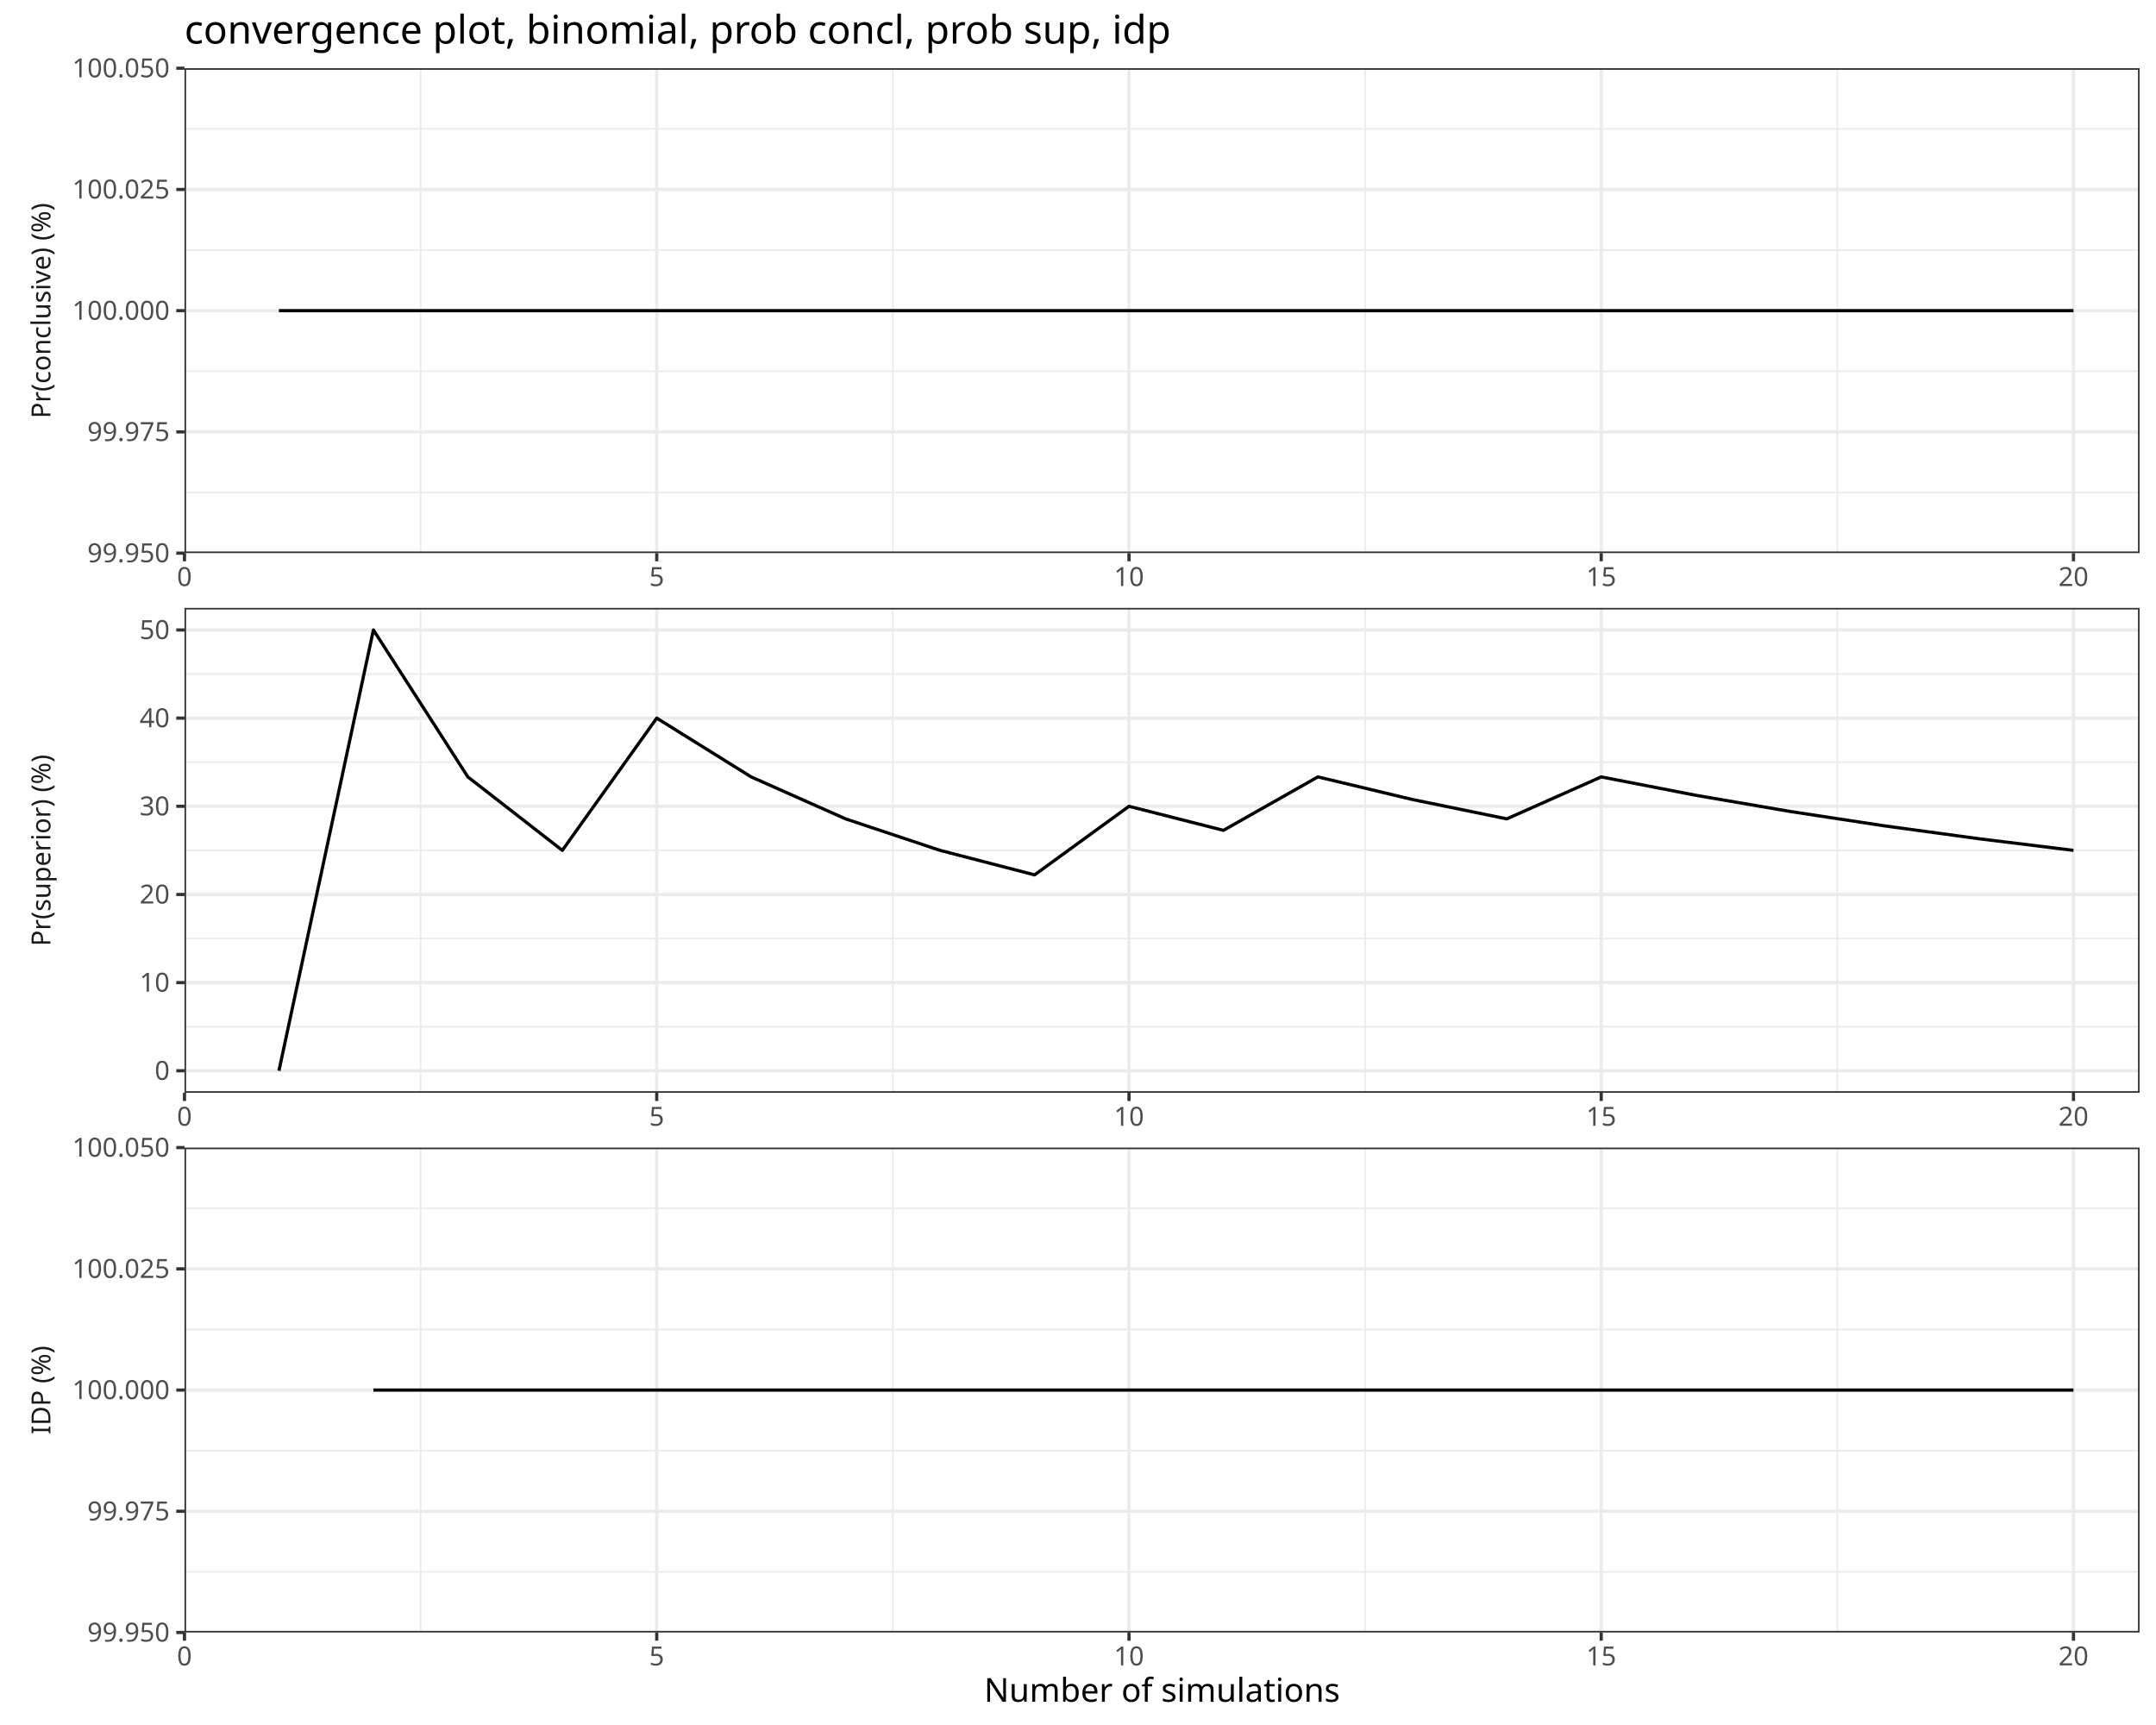
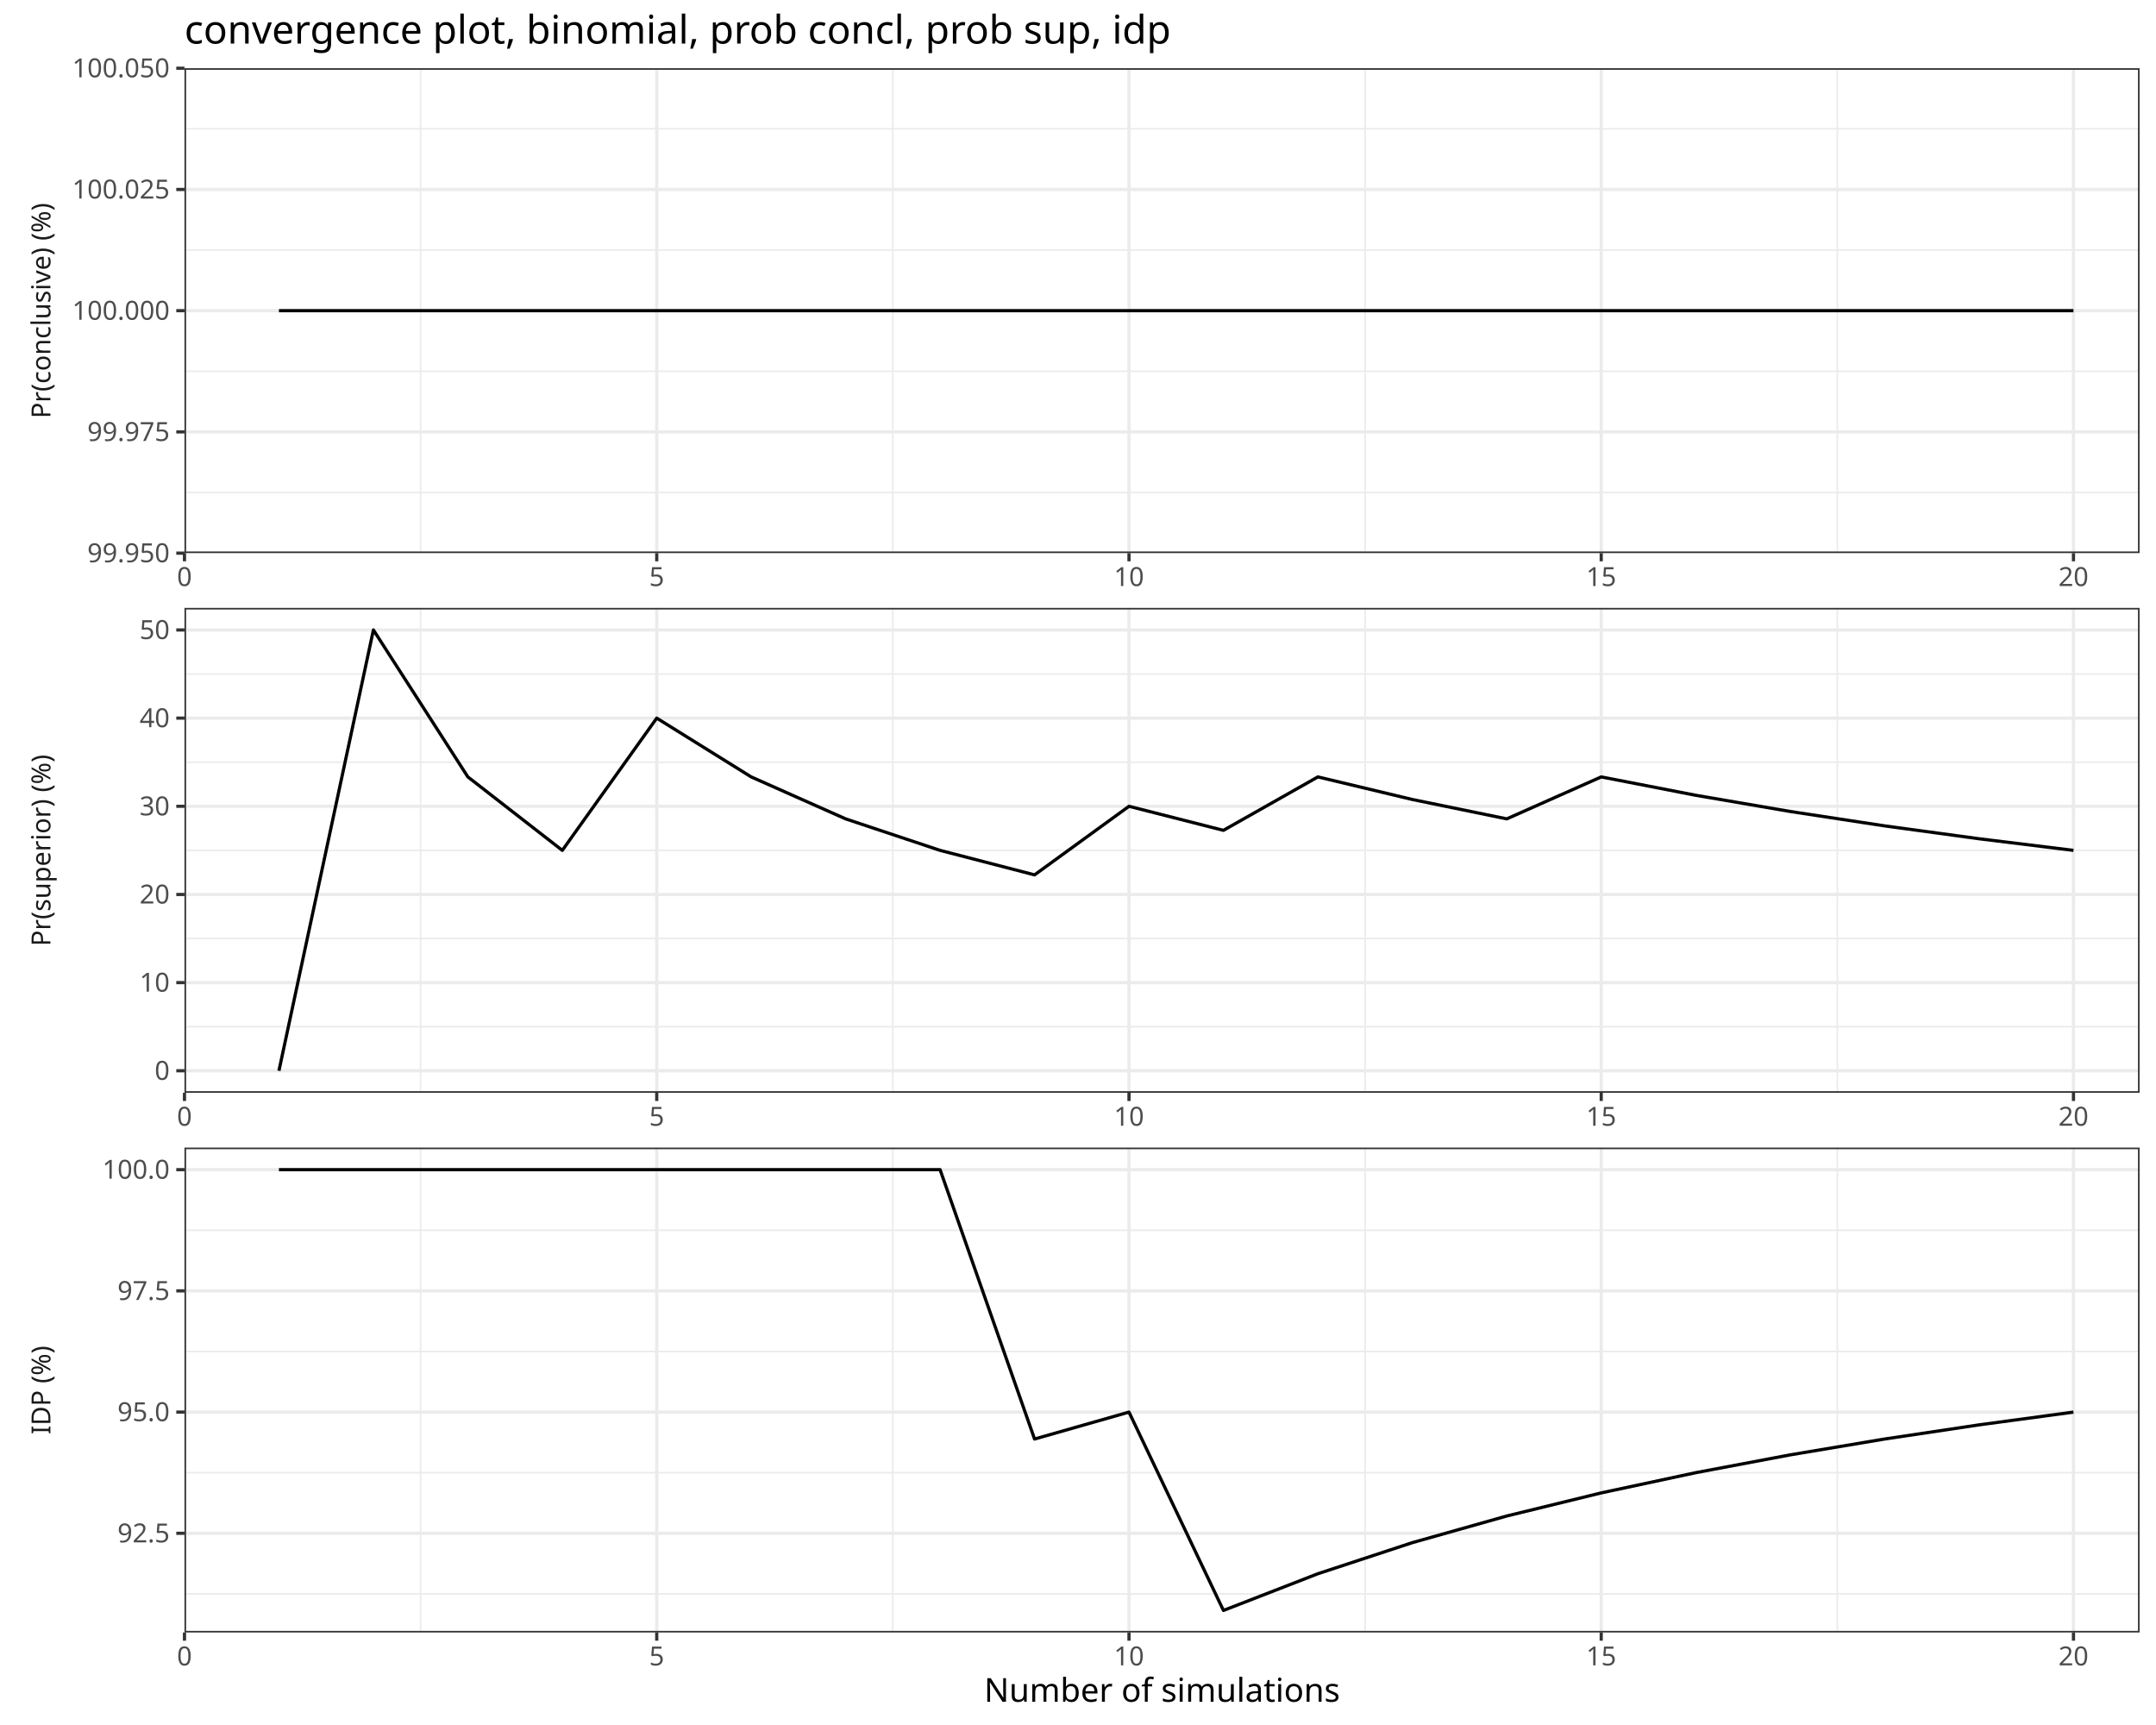
<svg xmlns="http://www.w3.org/2000/svg" class="svglite" data-engine-version="2.0" width="720.00pt" height="576.00pt" viewBox="0 0 720.00 576.00">
  <defs>
    <style type="text/css">
    .svglite line, .svglite polyline, .svglite polygon, .svglite path, .svglite rect, .svglite circle {
      fill: none;
      stroke: #000000;
      stroke-linecap: round;
      stroke-linejoin: round;
      stroke-miterlimit: 10.00;
    }
  </style>
  </defs>
  <rect width="100%" height="100%" style="stroke: none; fill: #FFFFFF;" />
  <defs>
    <clipPath id="cpMC4wMHw3MjAuMDB8MC4wMHw1NzYuMDA=">
      <rect x="0.00" y="0.00" width="720.00" height="576.00" />
    </clipPath>
  </defs>
  <g clip-path="url(#cpMC4wMHw3MjAuMDB8MC4wMHw1NzYuMDA=)">
    <rect x="0" y="0.00" width="720.00" height="576.00" style="stroke-width: 1.07; stroke: #FFFFFF; fill: #FFFFFF;" />
  </g>
  <defs>
    <clipPath id="cpNjEuNjF8NzE0LjUyfDIyLjc4fDE4NC43MA==">
      <rect x="61.61" y="22.78" width="652.91" height="161.91" />
    </clipPath>
  </defs>
  <g clip-path="url(#cpNjEuNjF8NzE0LjUyfDIyLjc4fDE4NC43MA==)">
    <rect x="61.61" y="22.78" width="652.91" height="161.91" style="stroke-width: 1.07; stroke: none; fill: #FFFFFF;" />
    <polyline points="61.61,164.46 714.52,164.46 " style="stroke-width: 0.53; stroke: #EBEBEB; stroke-linecap: butt;" />
    <polyline points="61.61,123.98 714.52,123.98 " style="stroke-width: 0.53; stroke: #EBEBEB; stroke-linecap: butt;" />
    <polyline points="61.61,83.50 714.52,83.50 " style="stroke-width: 0.53; stroke: #EBEBEB; stroke-linecap: butt;" />
    <polyline points="61.61,43.02 714.52,43.02 " style="stroke-width: 0.53; stroke: #EBEBEB; stroke-linecap: butt;" />
    <polyline points="140.47,184.70 140.47,22.78 " style="stroke-width: 0.53; stroke: #EBEBEB; stroke-linecap: butt;" />
    <polyline points="298.17,184.70 298.17,22.78 " style="stroke-width: 0.53; stroke: #EBEBEB; stroke-linecap: butt;" />
    <polyline points="455.88,184.70 455.88,22.78 " style="stroke-width: 0.53; stroke: #EBEBEB; stroke-linecap: butt;" />
    <polyline points="613.59,184.70 613.59,22.78 " style="stroke-width: 0.53; stroke: #EBEBEB; stroke-linecap: butt;" />
    <polyline points="61.61,184.70 714.52,184.70 " style="stroke-width: 1.07; stroke: #EBEBEB; stroke-linecap: butt;" />
    <polyline points="61.61,144.22 714.52,144.22 " style="stroke-width: 1.07; stroke: #EBEBEB; stroke-linecap: butt;" />
    <polyline points="61.61,103.74 714.52,103.74 " style="stroke-width: 1.07; stroke: #EBEBEB; stroke-linecap: butt;" />
    <polyline points="61.61,63.26 714.52,63.26 " style="stroke-width: 1.07; stroke: #EBEBEB; stroke-linecap: butt;" />
    <polyline points="61.61,22.78 714.52,22.78 " style="stroke-width: 1.07; stroke: #EBEBEB; stroke-linecap: butt;" />
    <polyline points="61.61,184.70 61.61,22.78 " style="stroke-width: 1.07; stroke: #EBEBEB; stroke-linecap: butt;" />
    <polyline points="219.32,184.70 219.32,22.78 " style="stroke-width: 1.07; stroke: #EBEBEB; stroke-linecap: butt;" />
    <polyline points="377.03,184.70 377.03,22.78 " style="stroke-width: 1.07; stroke: #EBEBEB; stroke-linecap: butt;" />
    <polyline points="534.73,184.70 534.73,22.78 " style="stroke-width: 1.07; stroke: #EBEBEB; stroke-linecap: butt;" />
    <polyline points="692.44,184.70 692.44,22.78 " style="stroke-width: 1.07; stroke: #EBEBEB; stroke-linecap: butt;" />
    <polyline points="93.15,103.74 124.70,103.74 156.24,103.74 187.78,103.74 219.32,103.74 250.86,103.74 282.40,103.74 313.94,103.74 345.49,103.74 377.03,103.74 408.57,103.74 440.11,103.74 471.65,103.74 503.19,103.74 534.73,103.74 566.28,103.74 597.82,103.74 629.36,103.74 660.90,103.74 692.44,103.74 " style="stroke-width: 1.07; stroke-linecap: butt;" />
    <rect x="61.61" y="22.78" width="652.91" height="161.91" style="stroke-width: 1.07; stroke: #333333;" />
  </g>
  <g clip-path="url(#cpMC4wMHw3MjAuMDB8MC4wMHw1NzYuMDA=)">
</g>
  <defs>
    <clipPath id="cpNjEuNjF8NzE0LjUyfDIwMi45OXwzNjQuOTA=">
      <rect x="61.61" y="202.99" width="652.91" height="161.91" />
    </clipPath>
  </defs>
  <g clip-path="url(#cpNjEuNjF8NzE0LjUyfDIwMi45OXwzNjQuOTA=)">
    <rect x="61.61" y="202.99" width="652.91" height="161.91" style="stroke-width: 1.07; stroke: none; fill: #FFFFFF;" />
    <polyline points="61.61,342.83 714.52,342.83 " style="stroke-width: 0.53; stroke: #EBEBEB; stroke-linecap: butt;" />
    <polyline points="61.61,313.39 714.52,313.39 " style="stroke-width: 0.53; stroke: #EBEBEB; stroke-linecap: butt;" />
    <polyline points="61.61,283.95 714.52,283.95 " style="stroke-width: 0.53; stroke: #EBEBEB; stroke-linecap: butt;" />
    <polyline points="61.61,254.51 714.52,254.51 " style="stroke-width: 0.53; stroke: #EBEBEB; stroke-linecap: butt;" />
    <polyline points="61.61,225.07 714.52,225.07 " style="stroke-width: 0.53; stroke: #EBEBEB; stroke-linecap: butt;" />
    <polyline points="140.47,364.90 140.47,202.99 " style="stroke-width: 0.53; stroke: #EBEBEB; stroke-linecap: butt;" />
    <polyline points="298.17,364.90 298.17,202.99 " style="stroke-width: 0.53; stroke: #EBEBEB; stroke-linecap: butt;" />
    <polyline points="455.88,364.90 455.88,202.99 " style="stroke-width: 0.53; stroke: #EBEBEB; stroke-linecap: butt;" />
    <polyline points="613.59,364.90 613.59,202.99 " style="stroke-width: 0.53; stroke: #EBEBEB; stroke-linecap: butt;" />
    <polyline points="61.61,357.55 714.52,357.55 " style="stroke-width: 1.07; stroke: #EBEBEB; stroke-linecap: butt;" />
    <polyline points="61.61,328.11 714.52,328.11 " style="stroke-width: 1.07; stroke: #EBEBEB; stroke-linecap: butt;" />
    <polyline points="61.61,298.67 714.52,298.67 " style="stroke-width: 1.07; stroke: #EBEBEB; stroke-linecap: butt;" />
    <polyline points="61.61,269.23 714.52,269.23 " style="stroke-width: 1.07; stroke: #EBEBEB; stroke-linecap: butt;" />
    <polyline points="61.61,239.79 714.52,239.79 " style="stroke-width: 1.07; stroke: #EBEBEB; stroke-linecap: butt;" />
    <polyline points="61.61,210.35 714.52,210.35 " style="stroke-width: 1.07; stroke: #EBEBEB; stroke-linecap: butt;" />
    <polyline points="61.61,364.90 61.61,202.99 " style="stroke-width: 1.07; stroke: #EBEBEB; stroke-linecap: butt;" />
    <polyline points="219.32,364.90 219.32,202.99 " style="stroke-width: 1.07; stroke: #EBEBEB; stroke-linecap: butt;" />
    <polyline points="377.03,364.90 377.03,202.99 " style="stroke-width: 1.07; stroke: #EBEBEB; stroke-linecap: butt;" />
    <polyline points="534.73,364.90 534.73,202.99 " style="stroke-width: 1.07; stroke: #EBEBEB; stroke-linecap: butt;" />
    <polyline points="692.44,364.90 692.44,202.99 " style="stroke-width: 1.07; stroke: #EBEBEB; stroke-linecap: butt;" />
    <polyline points="93.15,357.55 124.70,210.35 156.24,259.42 187.78,283.95 219.32,239.79 250.86,259.42 282.40,273.43 313.94,283.95 345.49,292.13 377.03,269.23 408.57,277.26 440.11,259.42 471.65,266.96 503.19,273.43 534.73,259.42 566.28,265.55 597.82,270.96 629.36,275.77 660.90,280.07 692.44,283.95 " style="stroke-width: 1.07; stroke-linecap: butt;" />
    <rect x="61.61" y="202.99" width="652.91" height="161.91" style="stroke-width: 1.07; stroke: #333333;" />
  </g>
  <g clip-path="url(#cpMC4wMHw3MjAuMDB8MC4wMHw1NzYuMDA=)">
</g>
  <defs>
    <clipPath id="cpNjEuNjF8NzE0LjUyfDM4My4yMHw1NDUuMTE=">
      <rect x="61.61" y="383.20" width="652.91" height="161.91" />
    </clipPath>
  </defs>
  <g clip-path="url(#cpNjEuNjF8NzE0LjUyfDM4My4yMHw1NDUuMTE=)">
    <rect x="61.61" y="383.20" width="652.91" height="161.91" style="stroke-width: 1.07; stroke: none; fill: #FFFFFF;" />
-     <polyline points="61.61,524.87 714.52,524.87 " style="stroke-width: 0.53; stroke: #EBEBEB; stroke-linecap: butt;" />
-     <polyline points="61.61,484.39 714.52,484.39 " style="stroke-width: 0.53; stroke: #EBEBEB; stroke-linecap: butt;" />
-     <polyline points="61.61,443.92 714.52,443.92 " style="stroke-width: 0.53; stroke: #EBEBEB; stroke-linecap: butt;" />
-     <polyline points="61.61,403.44 714.52,403.44 " style="stroke-width: 0.53; stroke: #EBEBEB; stroke-linecap: butt;" />
+     <polyline points="61.61,532.23 714.52,532.23 " style="stroke-width: 0.53; stroke: #EBEBEB; stroke-linecap: butt;" />
+     <polyline points="61.61,491.75 714.52,491.75 " style="stroke-width: 0.53; stroke: #EBEBEB; stroke-linecap: butt;" />
+     <polyline points="61.61,451.28 714.52,451.28 " style="stroke-width: 0.53; stroke: #EBEBEB; stroke-linecap: butt;" />
+     <polyline points="61.61,410.80 714.52,410.80 " style="stroke-width: 0.53; stroke: #EBEBEB; stroke-linecap: butt;" />
    <polyline points="140.47,545.11 140.47,383.20 " style="stroke-width: 0.53; stroke: #EBEBEB; stroke-linecap: butt;" />
    <polyline points="298.17,545.11 298.17,383.20 " style="stroke-width: 0.53; stroke: #EBEBEB; stroke-linecap: butt;" />
    <polyline points="455.88,545.11 455.88,383.20 " style="stroke-width: 0.53; stroke: #EBEBEB; stroke-linecap: butt;" />
    <polyline points="613.59,545.11 613.59,383.20 " style="stroke-width: 0.53; stroke: #EBEBEB; stroke-linecap: butt;" />
-     <polyline points="61.61,545.11 714.52,545.11 " style="stroke-width: 1.07; stroke: #EBEBEB; stroke-linecap: butt;" />
-     <polyline points="61.61,504.63 714.52,504.63 " style="stroke-width: 1.07; stroke: #EBEBEB; stroke-linecap: butt;" />
-     <polyline points="61.61,464.16 714.52,464.16 " style="stroke-width: 1.07; stroke: #EBEBEB; stroke-linecap: butt;" />
-     <polyline points="61.61,423.68 714.52,423.68 " style="stroke-width: 1.07; stroke: #EBEBEB; stroke-linecap: butt;" />
-     <polyline points="61.61,383.20 714.52,383.20 " style="stroke-width: 1.07; stroke: #EBEBEB; stroke-linecap: butt;" />
+     <polyline points="61.61,511.99 714.52,511.99 " style="stroke-width: 1.07; stroke: #EBEBEB; stroke-linecap: butt;" />
+     <polyline points="61.61,471.52 714.52,471.52 " style="stroke-width: 1.07; stroke: #EBEBEB; stroke-linecap: butt;" />
+     <polyline points="61.61,431.04 714.52,431.04 " style="stroke-width: 1.07; stroke: #EBEBEB; stroke-linecap: butt;" />
+     <polyline points="61.61,390.56 714.52,390.56 " style="stroke-width: 1.07; stroke: #EBEBEB; stroke-linecap: butt;" />
    <polyline points="61.61,545.11 61.61,383.20 " style="stroke-width: 1.07; stroke: #EBEBEB; stroke-linecap: butt;" />
    <polyline points="219.32,545.11 219.32,383.20 " style="stroke-width: 1.07; stroke: #EBEBEB; stroke-linecap: butt;" />
    <polyline points="377.03,545.11 377.03,383.20 " style="stroke-width: 1.07; stroke: #EBEBEB; stroke-linecap: butt;" />
    <polyline points="534.73,545.11 534.73,383.20 " style="stroke-width: 1.07; stroke: #EBEBEB; stroke-linecap: butt;" />
    <polyline points="692.44,545.11 692.44,383.20 " style="stroke-width: 1.07; stroke: #EBEBEB; stroke-linecap: butt;" />
-     <polyline points="124.70,464.16 156.24,464.16 187.78,464.16 219.32,464.16 250.86,464.16 282.40,464.16 313.94,464.16 345.49,464.16 377.03,464.16 408.57,464.16 440.11,464.16 471.65,464.16 503.19,464.16 534.73,464.16 566.28,464.16 597.82,464.16 629.36,464.16 660.90,464.16 692.44,464.16 " style="stroke-width: 1.07; stroke-linecap: butt;" />
+     <polyline points="93.15,390.56 124.70,390.56 156.24,390.56 187.78,390.56 219.32,390.56 250.86,390.56 282.40,390.56 313.94,390.56 345.49,480.51 377.03,471.52 408.57,537.75 440.11,525.49 471.65,515.11 503.19,506.21 534.73,498.50 566.28,491.75 597.82,485.80 629.36,480.51 660.90,475.78 692.44,471.52 " style="stroke-width: 1.07; stroke-linecap: butt;" />
    <rect x="61.61" y="383.20" width="652.91" height="161.91" style="stroke-width: 1.07; stroke: #333333;" />
  </g>
  <g clip-path="url(#cpMC4wMHw3MjAuMDB8MC4wMHw1NzYuMDA=)">
</g>
  <defs>
    <clipPath id="cpNS40OHwyMi4xM3wyMi43OHwxODQuNzA=">
      <rect x="5.48" y="22.78" width="16.65" height="161.91" />
    </clipPath>
  </defs>
  <g clip-path="url(#cpNS40OHwyMi4xM3wyMi43OHwxODQuNzA=)">
    <text transform="translate(16.83,103.74) rotate(-90)" text-anchor="middle" style="font-size: 8.80px; fill: #1A1A1A; font-family: sans;" textLength="71.89px" lengthAdjust="spacingAndGlyphs">Pr(conclusive) (%)</text>
  </g>
  <g clip-path="url(#cpMC4wMHw3MjAuMDB8MC4wMHw1NzYuMDA=)">
</g>
  <defs>
    <clipPath id="cpNS40OHwyMi4xM3wyMDIuOTl8MzY0Ljkw">
      <rect x="5.48" y="202.99" width="16.65" height="161.91" />
    </clipPath>
  </defs>
  <g clip-path="url(#cpNS40OHwyMi4xM3wyMDIuOTl8MzY0Ljkw)">
    <text transform="translate(16.83,283.95) rotate(-90)" text-anchor="middle" style="font-size: 8.80px; fill: #1A1A1A; font-family: sans;" textLength="62.59px" lengthAdjust="spacingAndGlyphs">Pr(superior) (%)</text>
  </g>
  <g clip-path="url(#cpMC4wMHw3MjAuMDB8MC4wMHw1NzYuMDA=)">
</g>
  <defs>
    <clipPath id="cpNS40OHwyMi4xM3wzODMuMjB8NTQ1LjEx">
      <rect x="5.48" y="383.20" width="16.65" height="161.91" />
    </clipPath>
  </defs>
  <g clip-path="url(#cpNS40OHwyMi4xM3wzODMuMjB8NTQ1LjEx)">
    <text transform="translate(16.83,464.16) rotate(-90)" text-anchor="middle" style="font-size: 8.80px; fill: #1A1A1A; font-family: sans;" textLength="30.80px" lengthAdjust="spacingAndGlyphs">IDP (%)</text>
  </g>
  <g clip-path="url(#cpMC4wMHw3MjAuMDB8MC4wMHw1NzYuMDA=)">
    <polyline points="61.61,547.85 61.61,545.11 " style="stroke-width: 1.07; stroke: #333333; stroke-linecap: butt;" />
    <polyline points="219.32,547.85 219.32,545.11 " style="stroke-width: 1.07; stroke: #333333; stroke-linecap: butt;" />
    <polyline points="377.03,547.85 377.03,545.11 " style="stroke-width: 1.07; stroke: #333333; stroke-linecap: butt;" />
    <polyline points="534.73,547.85 534.73,545.11 " style="stroke-width: 1.07; stroke: #333333; stroke-linecap: butt;" />
    <polyline points="692.44,547.85 692.44,545.11 " style="stroke-width: 1.07; stroke: #333333; stroke-linecap: butt;" />
    <text x="61.61" y="556.10" text-anchor="middle" style="font-size: 8.80px; fill: #4D4D4D; font-family: sans;" textLength="4.89px" lengthAdjust="spacingAndGlyphs">0</text>
    <text x="219.32" y="556.10" text-anchor="middle" style="font-size: 8.80px; fill: #4D4D4D; font-family: sans;" textLength="4.89px" lengthAdjust="spacingAndGlyphs">5</text>
    <text x="377.03" y="556.10" text-anchor="middle" style="font-size: 8.80px; fill: #4D4D4D; font-family: sans;" textLength="9.79px" lengthAdjust="spacingAndGlyphs">10</text>
    <text x="534.73" y="556.10" text-anchor="middle" style="font-size: 8.80px; fill: #4D4D4D; font-family: sans;" textLength="9.79px" lengthAdjust="spacingAndGlyphs">15</text>
    <text x="692.44" y="556.10" text-anchor="middle" style="font-size: 8.80px; fill: #4D4D4D; font-family: sans;" textLength="9.79px" lengthAdjust="spacingAndGlyphs">20</text>
    <polyline points="61.61,367.64 61.61,364.90 " style="stroke-width: 1.07; stroke: #333333; stroke-linecap: butt;" />
    <polyline points="219.32,367.64 219.32,364.90 " style="stroke-width: 1.07; stroke: #333333; stroke-linecap: butt;" />
    <polyline points="377.03,367.64 377.03,364.90 " style="stroke-width: 1.07; stroke: #333333; stroke-linecap: butt;" />
    <polyline points="534.73,367.64 534.73,364.90 " style="stroke-width: 1.07; stroke: #333333; stroke-linecap: butt;" />
    <polyline points="692.44,367.64 692.44,364.90 " style="stroke-width: 1.07; stroke: #333333; stroke-linecap: butt;" />
    <text x="61.61" y="375.89" text-anchor="middle" style="font-size: 8.80px; fill: #4D4D4D; font-family: sans;" textLength="4.89px" lengthAdjust="spacingAndGlyphs">0</text>
    <text x="219.32" y="375.89" text-anchor="middle" style="font-size: 8.80px; fill: #4D4D4D; font-family: sans;" textLength="4.89px" lengthAdjust="spacingAndGlyphs">5</text>
    <text x="377.03" y="375.89" text-anchor="middle" style="font-size: 8.80px; fill: #4D4D4D; font-family: sans;" textLength="9.79px" lengthAdjust="spacingAndGlyphs">10</text>
    <text x="534.73" y="375.89" text-anchor="middle" style="font-size: 8.80px; fill: #4D4D4D; font-family: sans;" textLength="9.79px" lengthAdjust="spacingAndGlyphs">15</text>
    <text x="692.44" y="375.89" text-anchor="middle" style="font-size: 8.80px; fill: #4D4D4D; font-family: sans;" textLength="9.79px" lengthAdjust="spacingAndGlyphs">20</text>
    <polyline points="61.61,187.44 61.61,184.70 " style="stroke-width: 1.07; stroke: #333333; stroke-linecap: butt;" />
    <polyline points="219.32,187.44 219.32,184.70 " style="stroke-width: 1.07; stroke: #333333; stroke-linecap: butt;" />
    <polyline points="377.03,187.44 377.03,184.70 " style="stroke-width: 1.07; stroke: #333333; stroke-linecap: butt;" />
    <polyline points="534.73,187.44 534.73,184.70 " style="stroke-width: 1.07; stroke: #333333; stroke-linecap: butt;" />
    <polyline points="692.44,187.44 692.44,184.70 " style="stroke-width: 1.07; stroke: #333333; stroke-linecap: butt;" />
    <text x="61.61" y="195.68" text-anchor="middle" style="font-size: 8.80px; fill: #4D4D4D; font-family: sans;" textLength="4.89px" lengthAdjust="spacingAndGlyphs">0</text>
    <text x="219.32" y="195.68" text-anchor="middle" style="font-size: 8.80px; fill: #4D4D4D; font-family: sans;" textLength="4.89px" lengthAdjust="spacingAndGlyphs">5</text>
    <text x="377.03" y="195.68" text-anchor="middle" style="font-size: 8.80px; fill: #4D4D4D; font-family: sans;" textLength="9.79px" lengthAdjust="spacingAndGlyphs">10</text>
    <text x="534.73" y="195.68" text-anchor="middle" style="font-size: 8.80px; fill: #4D4D4D; font-family: sans;" textLength="9.79px" lengthAdjust="spacingAndGlyphs">15</text>
    <text x="692.44" y="195.68" text-anchor="middle" style="font-size: 8.80px; fill: #4D4D4D; font-family: sans;" textLength="9.79px" lengthAdjust="spacingAndGlyphs">20</text>
    <text x="56.68" y="187.73" text-anchor="end" style="font-size: 8.80px; fill: #4D4D4D; font-family: sans;" textLength="26.92px" lengthAdjust="spacingAndGlyphs">99.950</text>
    <text x="56.68" y="147.25" text-anchor="end" style="font-size: 8.80px; fill: #4D4D4D; font-family: sans;" textLength="26.92px" lengthAdjust="spacingAndGlyphs">99.975</text>
    <text x="56.68" y="106.77" text-anchor="end" style="font-size: 8.80px; fill: #4D4D4D; font-family: sans;" textLength="31.81px" lengthAdjust="spacingAndGlyphs">100.000</text>
    <text x="56.68" y="66.29" text-anchor="end" style="font-size: 8.80px; fill: #4D4D4D; font-family: sans;" textLength="31.81px" lengthAdjust="spacingAndGlyphs">100.025</text>
    <text x="56.68" y="25.81" text-anchor="end" style="font-size: 8.80px; fill: #4D4D4D; font-family: sans;" textLength="31.81px" lengthAdjust="spacingAndGlyphs">100.050</text>
    <polyline points="58.87,184.70 61.61,184.70 " style="stroke-width: 1.07; stroke: #333333; stroke-linecap: butt;" />
    <polyline points="58.87,144.22 61.61,144.22 " style="stroke-width: 1.07; stroke: #333333; stroke-linecap: butt;" />
    <polyline points="58.87,103.74 61.61,103.74 " style="stroke-width: 1.07; stroke: #333333; stroke-linecap: butt;" />
    <polyline points="58.87,63.26 61.61,63.26 " style="stroke-width: 1.07; stroke: #333333; stroke-linecap: butt;" />
    <polyline points="58.87,22.78 61.61,22.78 " style="stroke-width: 1.07; stroke: #333333; stroke-linecap: butt;" />
    <text x="56.68" y="360.57" text-anchor="end" style="font-size: 8.80px; fill: #4D4D4D; font-family: sans;" textLength="4.89px" lengthAdjust="spacingAndGlyphs">0</text>
    <text x="56.68" y="331.13" text-anchor="end" style="font-size: 8.80px; fill: #4D4D4D; font-family: sans;" textLength="9.79px" lengthAdjust="spacingAndGlyphs">10</text>
    <text x="56.68" y="301.70" text-anchor="end" style="font-size: 8.80px; fill: #4D4D4D; font-family: sans;" textLength="9.79px" lengthAdjust="spacingAndGlyphs">20</text>
    <text x="56.68" y="272.26" text-anchor="end" style="font-size: 8.80px; fill: #4D4D4D; font-family: sans;" textLength="9.79px" lengthAdjust="spacingAndGlyphs">30</text>
    <text x="56.68" y="242.82" text-anchor="end" style="font-size: 8.80px; fill: #4D4D4D; font-family: sans;" textLength="9.79px" lengthAdjust="spacingAndGlyphs">40</text>
    <text x="56.68" y="213.38" text-anchor="end" style="font-size: 8.80px; fill: #4D4D4D; font-family: sans;" textLength="9.79px" lengthAdjust="spacingAndGlyphs">50</text>
    <polyline points="58.87,357.55 61.61,357.55 " style="stroke-width: 1.07; stroke: #333333; stroke-linecap: butt;" />
    <polyline points="58.87,328.11 61.61,328.11 " style="stroke-width: 1.07; stroke: #333333; stroke-linecap: butt;" />
    <polyline points="58.87,298.67 61.61,298.67 " style="stroke-width: 1.07; stroke: #333333; stroke-linecap: butt;" />
    <polyline points="58.87,269.23 61.61,269.23 " style="stroke-width: 1.07; stroke: #333333; stroke-linecap: butt;" />
    <polyline points="58.87,239.79 61.61,239.79 " style="stroke-width: 1.07; stroke: #333333; stroke-linecap: butt;" />
    <polyline points="58.87,210.35 61.61,210.35 " style="stroke-width: 1.07; stroke: #333333; stroke-linecap: butt;" />
-     <text x="56.68" y="548.14" text-anchor="end" style="font-size: 8.80px; fill: #4D4D4D; font-family: sans;" textLength="26.92px" lengthAdjust="spacingAndGlyphs">99.950</text>
-     <text x="56.68" y="507.66" text-anchor="end" style="font-size: 8.80px; fill: #4D4D4D; font-family: sans;" textLength="26.92px" lengthAdjust="spacingAndGlyphs">99.975</text>
-     <text x="56.68" y="467.18" text-anchor="end" style="font-size: 8.80px; fill: #4D4D4D; font-family: sans;" textLength="31.81px" lengthAdjust="spacingAndGlyphs">100.000</text>
-     <text x="56.68" y="426.71" text-anchor="end" style="font-size: 8.80px; fill: #4D4D4D; font-family: sans;" textLength="31.81px" lengthAdjust="spacingAndGlyphs">100.025</text>
-     <text x="56.68" y="386.23" text-anchor="end" style="font-size: 8.80px; fill: #4D4D4D; font-family: sans;" textLength="31.81px" lengthAdjust="spacingAndGlyphs">100.050</text>
-     <polyline points="58.87,545.11 61.61,545.11 " style="stroke-width: 1.07; stroke: #333333; stroke-linecap: butt;" />
-     <polyline points="58.87,504.63 61.61,504.63 " style="stroke-width: 1.07; stroke: #333333; stroke-linecap: butt;" />
-     <polyline points="58.87,464.16 61.61,464.16 " style="stroke-width: 1.07; stroke: #333333; stroke-linecap: butt;" />
-     <polyline points="58.87,423.68 61.61,423.68 " style="stroke-width: 1.07; stroke: #333333; stroke-linecap: butt;" />
-     <polyline points="58.87,383.20 61.61,383.20 " style="stroke-width: 1.07; stroke: #333333; stroke-linecap: butt;" />
+     <text x="56.68" y="515.02" text-anchor="end" style="font-size: 8.80px; fill: #4D4D4D; font-family: sans;" textLength="17.13px" lengthAdjust="spacingAndGlyphs">92.5</text>
+     <text x="56.68" y="474.54" text-anchor="end" style="font-size: 8.80px; fill: #4D4D4D; font-family: sans;" textLength="17.13px" lengthAdjust="spacingAndGlyphs">95.0</text>
+     <text x="56.68" y="434.07" text-anchor="end" style="font-size: 8.80px; fill: #4D4D4D; font-family: sans;" textLength="17.13px" lengthAdjust="spacingAndGlyphs">97.5</text>
+     <text x="56.68" y="393.59" text-anchor="end" style="font-size: 8.80px; fill: #4D4D4D; font-family: sans;" textLength="22.02px" lengthAdjust="spacingAndGlyphs">100.0</text>
+     <polyline points="58.87,511.99 61.61,511.99 " style="stroke-width: 1.07; stroke: #333333; stroke-linecap: butt;" />
+     <polyline points="58.87,471.52 61.61,471.52 " style="stroke-width: 1.07; stroke: #333333; stroke-linecap: butt;" />
+     <polyline points="58.87,431.04 61.61,431.04 " style="stroke-width: 1.07; stroke: #333333; stroke-linecap: butt;" />
+     <polyline points="58.87,390.56 61.61,390.56 " style="stroke-width: 1.07; stroke: #333333; stroke-linecap: butt;" />
    <text x="388.07" y="568.24" text-anchor="middle" style="font-size: 11.00px; font-family: sans;" textLength="109.45px" lengthAdjust="spacingAndGlyphs">Number of simulations</text>
    <text x="61.61" y="14.56" style="font-size: 13.20px; font-family: sans;" textLength="308.95px" lengthAdjust="spacingAndGlyphs">convergence plot, binomial, prob concl, prob sup, idp</text>
  </g>
</svg>
